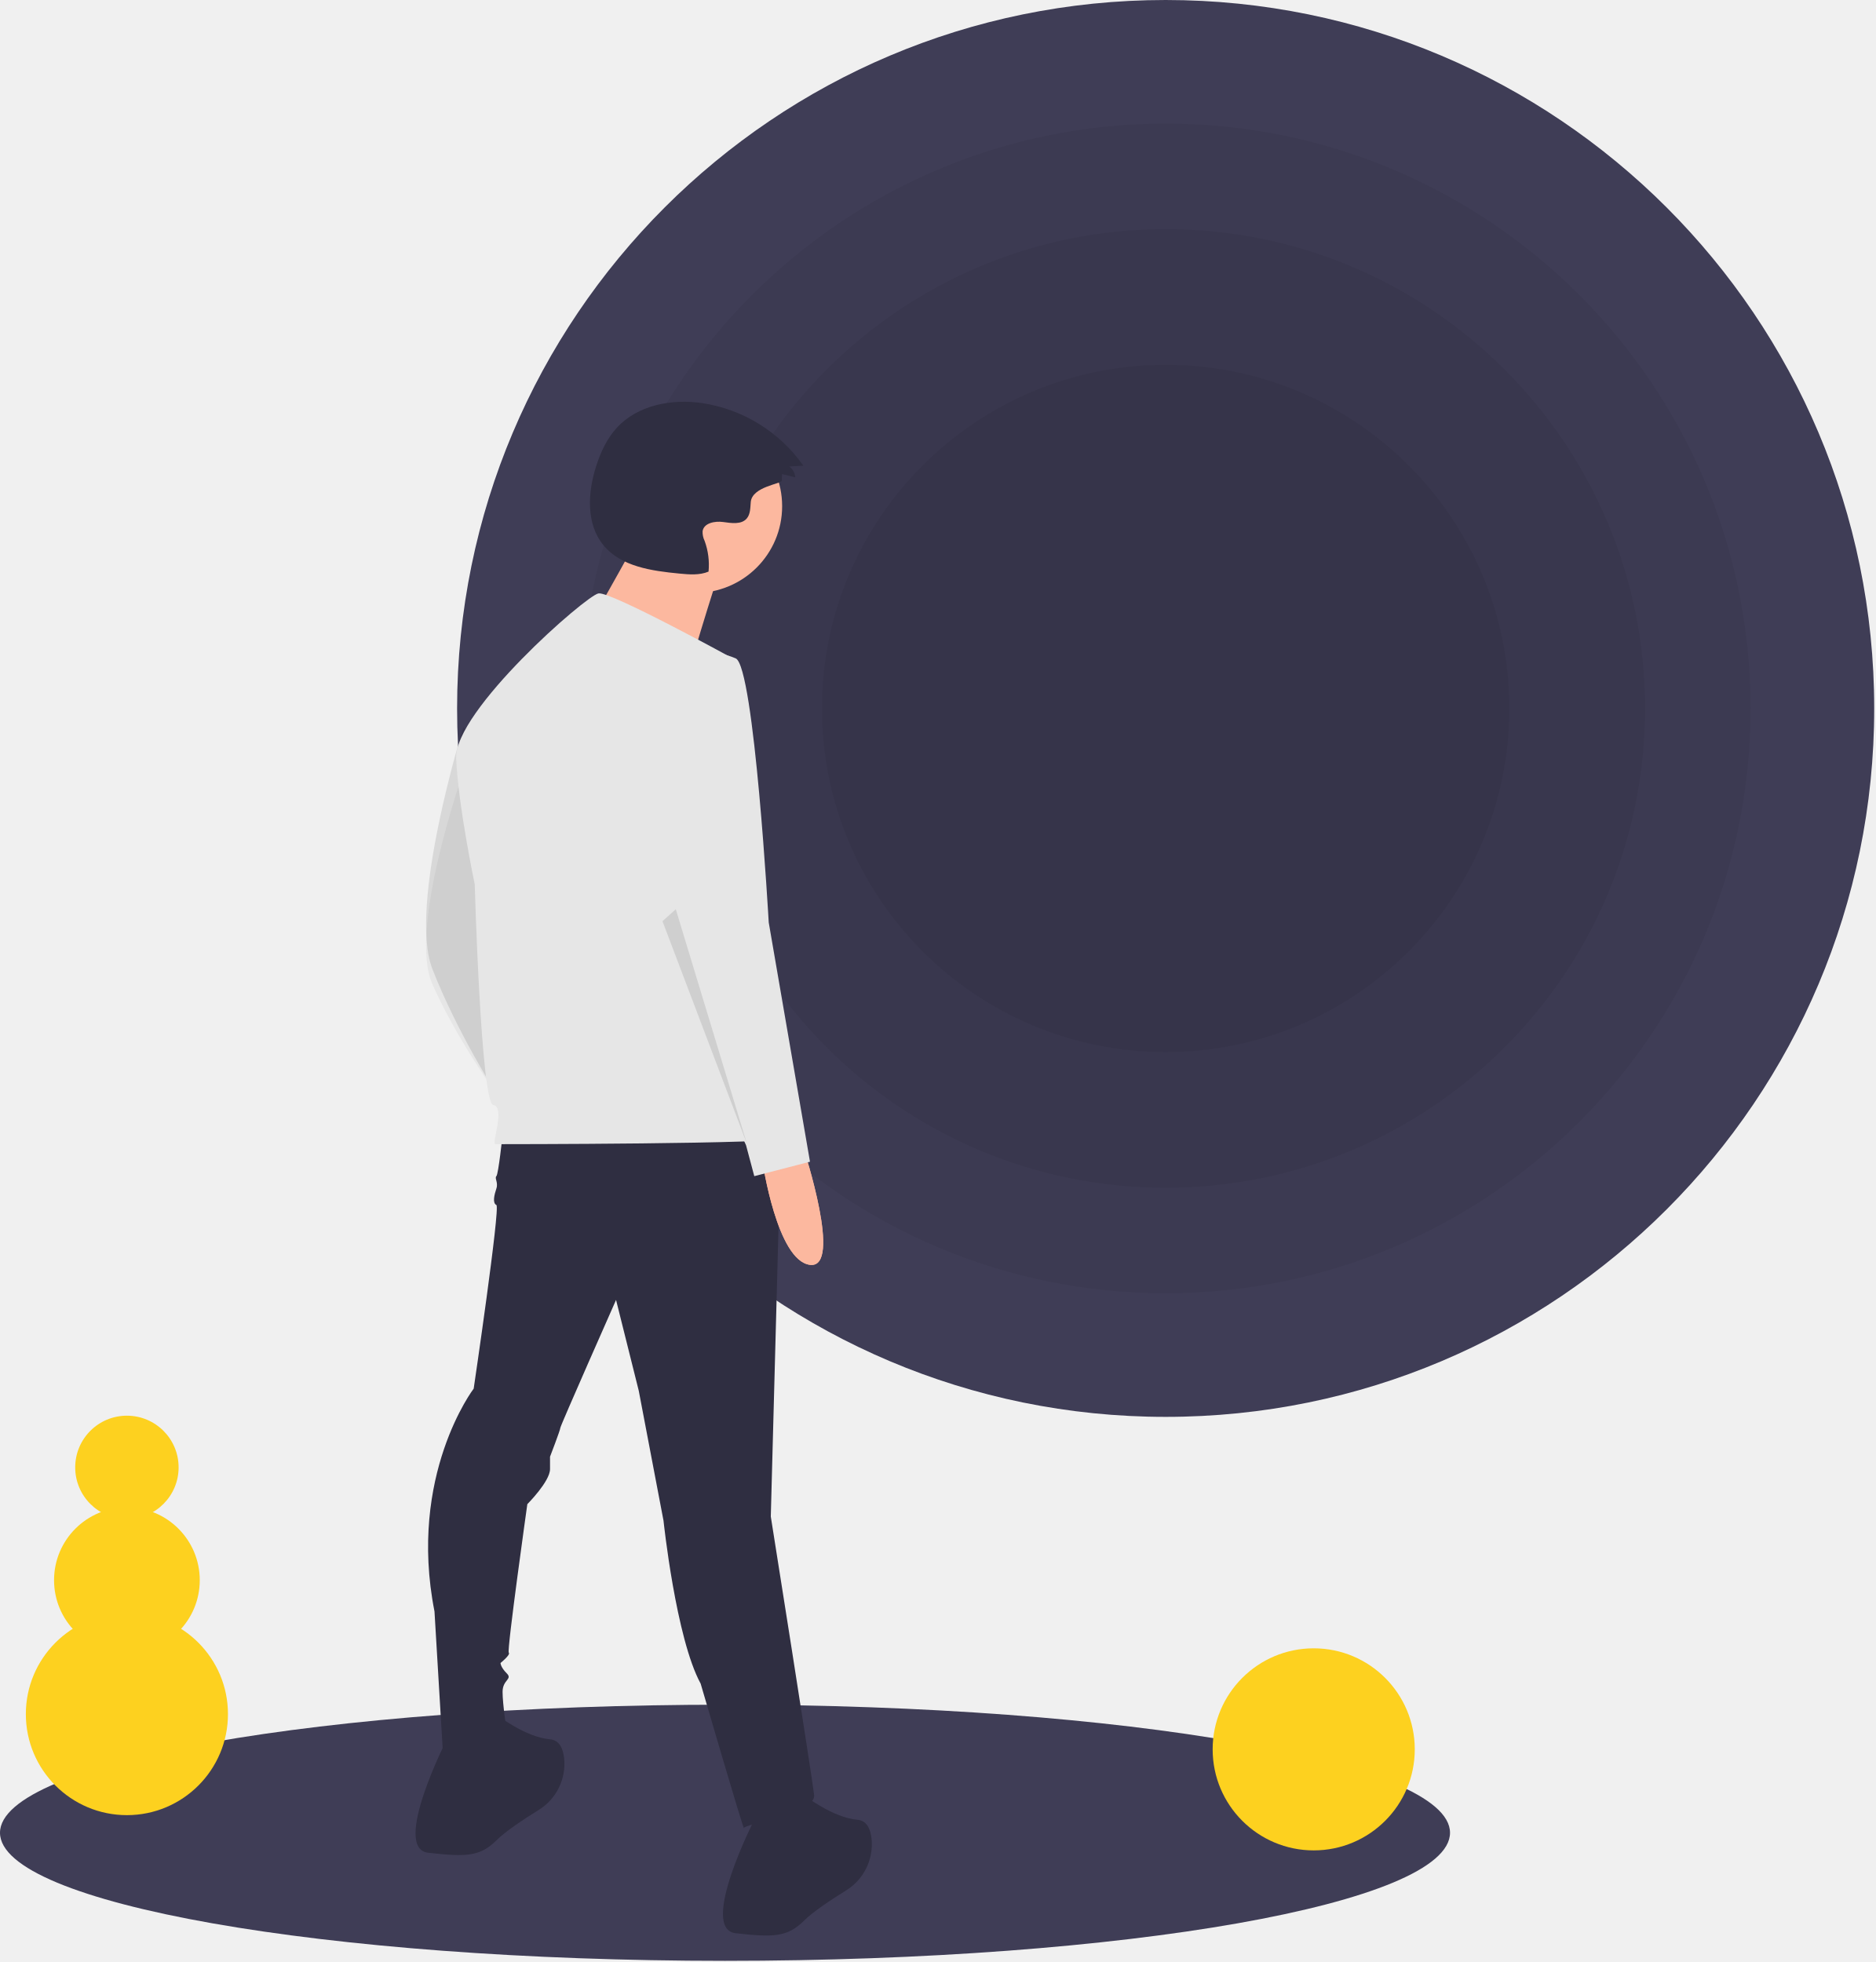
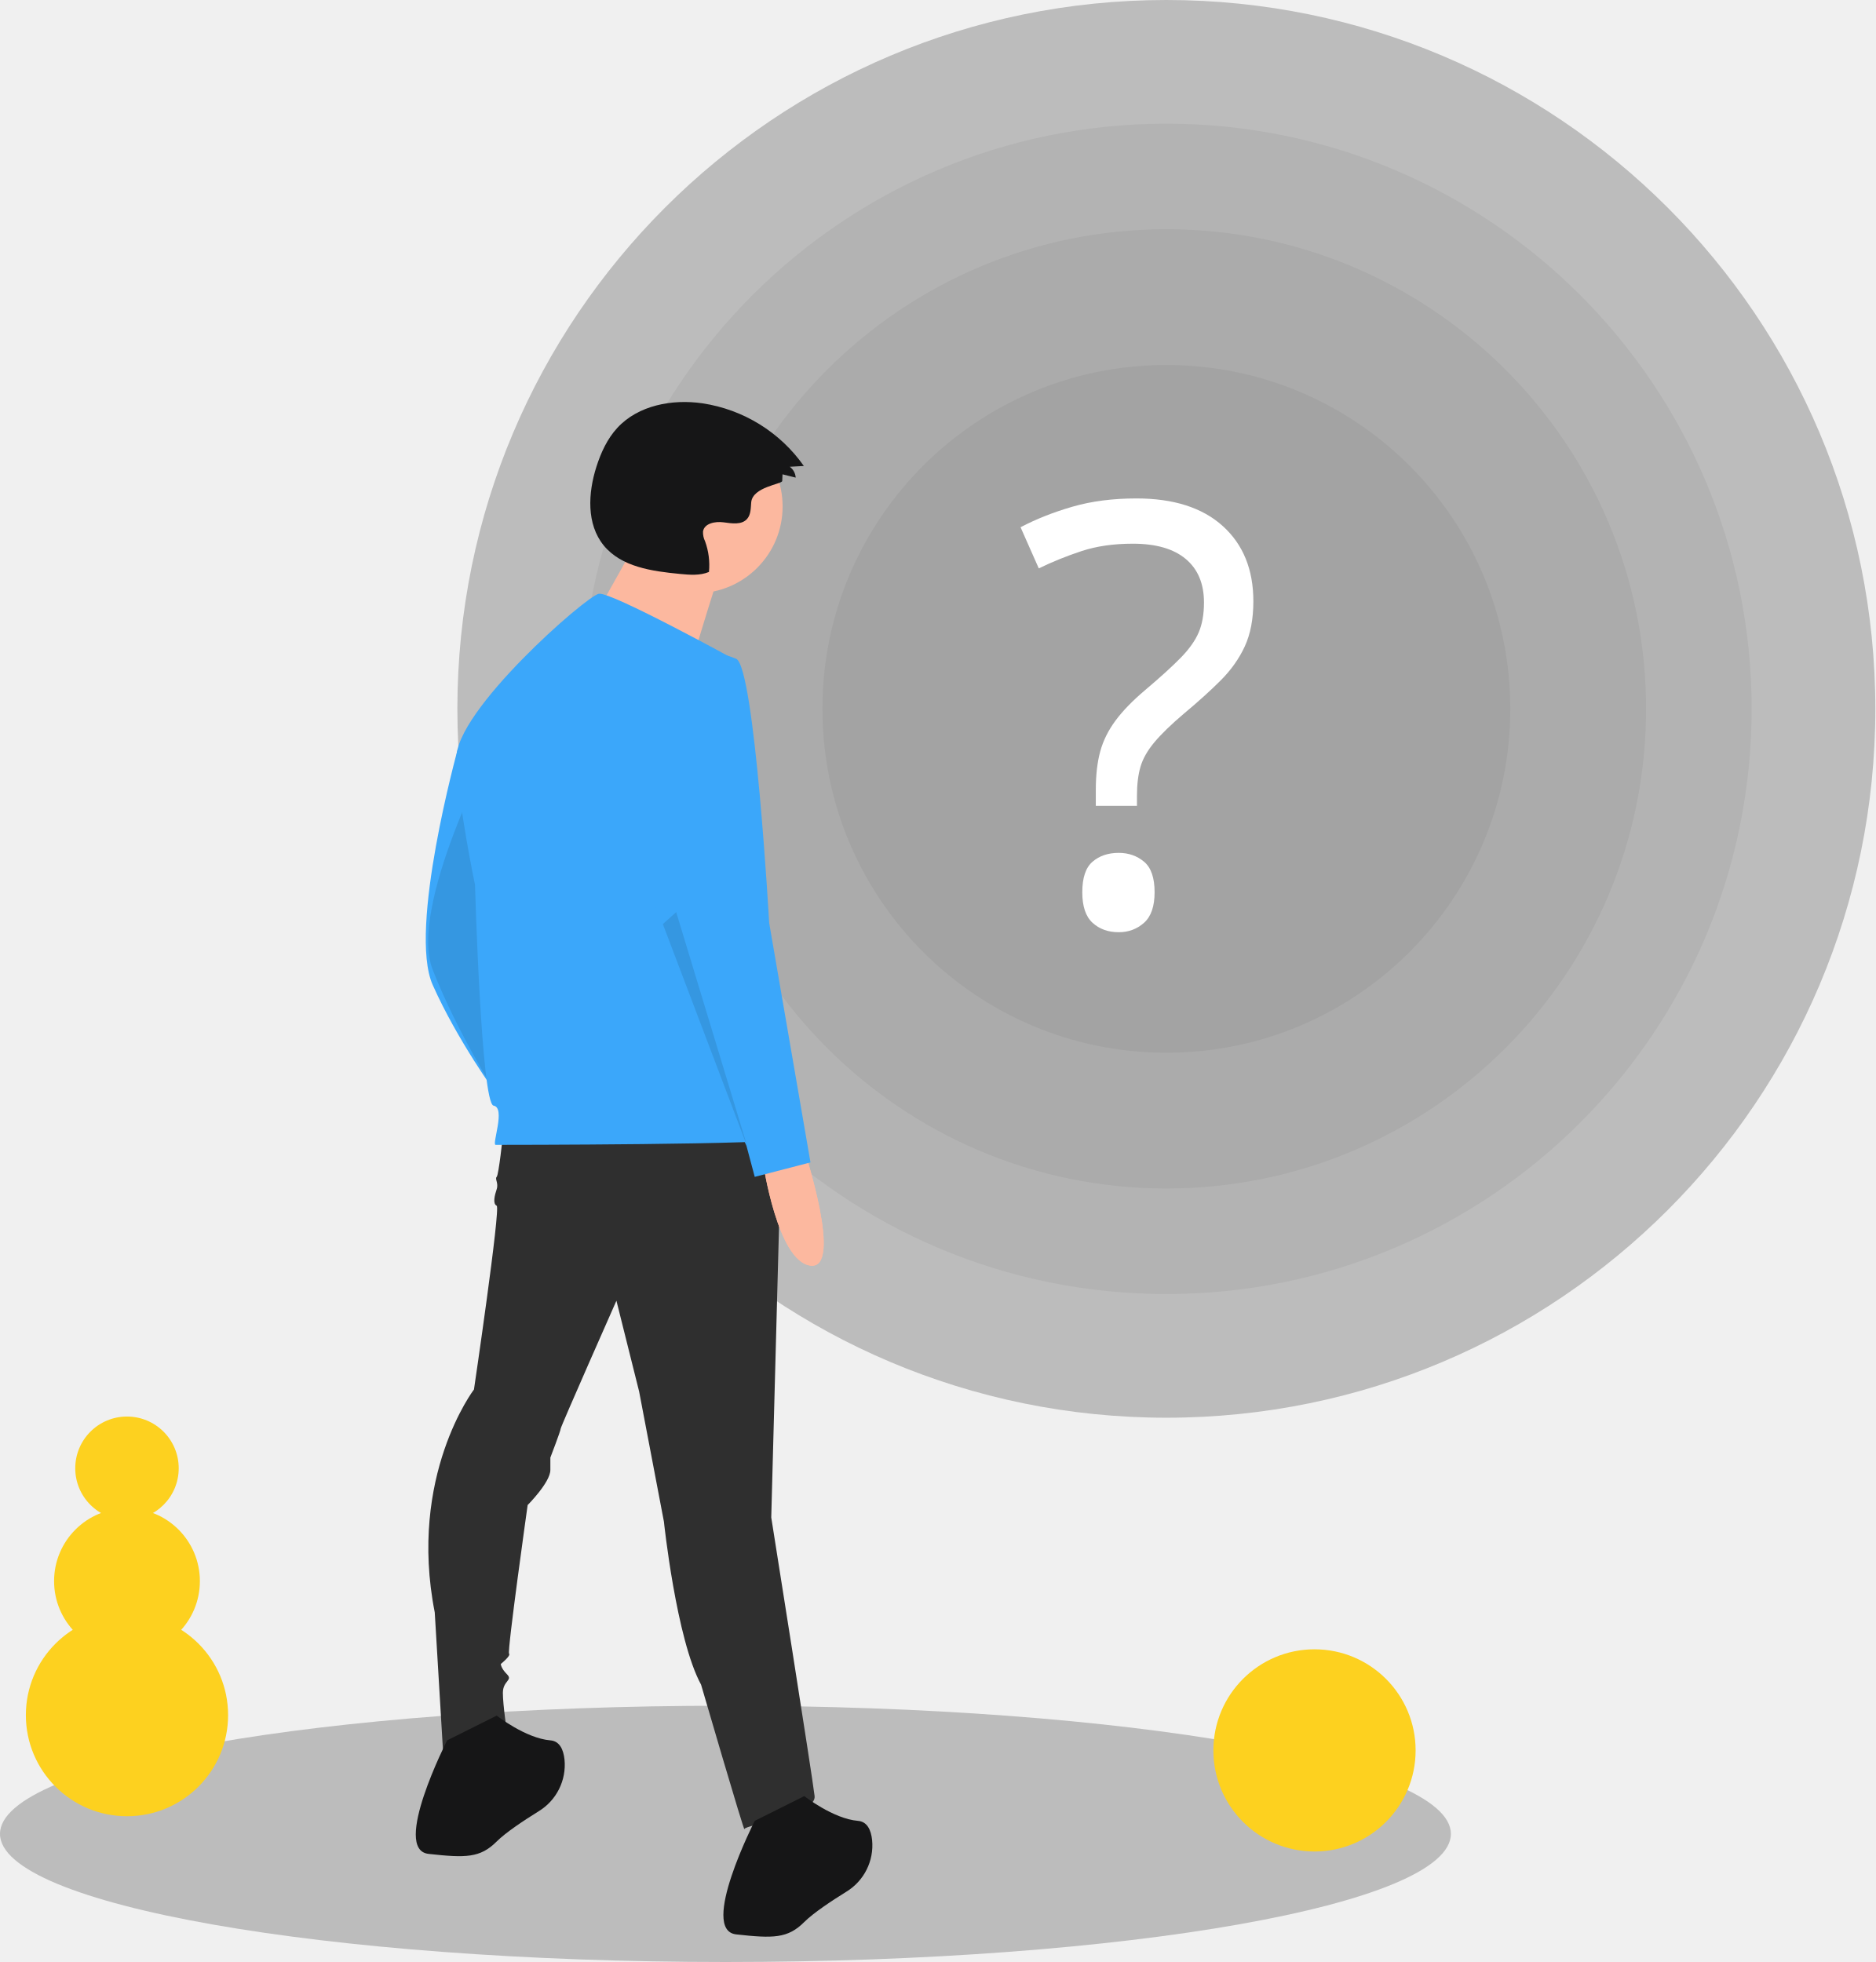
- <svg xmlns="http://www.w3.org/2000/svg" width="798px" height="835px" viewBox="0 0 798 835" version="1.1">
+ <svg xmlns="http://www.w3.org/2000/svg" width="797.5px" height="834.5px" viewBox="0 0 797.5 834.5" version="1.1">
  <g id="Page-1" stroke="none" stroke-width="1" fill="none" fill-rule="evenodd">
-     <g id="undraw_void_-3-ggu" fill-rule="nonzero">
-       <ellipse id="Oval" fill="#3F3D56" cx="308.5" cy="780" rx="308.5" ry="54.5" />
-       <circle id="Oval" fill="#3F3D56" cx="496" cy="301.5" r="301.5" />
-       <circle id="Oval" fill="#000000" opacity="0.05" cx="496" cy="301.5" r="248.898" />
-       <circle id="Oval" fill="#000000" opacity="0.05" cx="496" cy="301.5" r="203.994" />
-       <circle id="Oval" fill="#000000" opacity="0.05" cx="496" cy="301.5" r="146.26" />
-       <path d="M197.17,328.482 C197.17,328.482 173.466,395.204 184.001,418.908 C194.537,442.612 211.217,465.438 211.217,465.438 C211.217,465.438 205.072,332.872 197.17,328.482 Z" id="Path" fill="#E6E6E6" />
-       <path d="M197.17,309.438 C197.17,309.438 173.466,385.438 184.001,412.438 C194.537,439.438 211.217,465.438 211.217,465.438 C211.217,465.438 205.072,314.438 197.17,309.438 Z" id="Path" fill="#000000" opacity="0.1" />
-       <path d="M213.851,482.997 C213.851,482.997 212.095,499.677 211.217,500.555 C210.339,501.433 212.095,503.189 211.217,505.823 C210.339,508.457 209.461,511.968 211.217,512.846 C212.973,513.724 201.56,590.981 201.56,590.981 C201.56,590.981 173.466,627.854 184.879,685.797 L188.391,744.618 C188.391,744.618 215.607,746.374 215.607,736.717 C215.607,736.717 213.851,725.304 213.851,720.036 C213.851,714.769 218.24,714.769 215.607,712.135 C212.973,709.501 212.973,707.745 212.973,707.745 C212.973,707.745 217.363,704.234 216.485,703.356 C215.607,702.478 224.386,640.145 224.386,640.145 C224.386,640.145 234.043,630.488 234.043,625.22 L234.043,619.953 C234.043,619.953 238.433,608.54 238.433,607.662 C238.433,606.784 262.137,553.231 262.137,553.231 L271.794,591.859 L282.329,647.169 C282.329,647.169 287.596,697.21 298.132,716.525 C298.132,716.525 316.568,779.735 316.568,777.979 C316.568,776.223 347.295,771.834 346.417,763.932 C345.539,756.031 327.981,645.413 327.981,645.413 L332.371,481.241 L213.851,482.997 Z" id="Path" fill="#2F2E41" />
-       <path d="M190.147,740.228 C190.147,740.228 166.443,786.758 182.246,788.514 C198.048,790.27 204.194,790.27 211.217,783.247 C215.057,779.407 222.832,774.255 229.093,770.374 C236.662,765.756 240.923,757.217 240.062,748.392 C239.599,744.097 237.994,740.558 234.043,740.228 C223.508,739.351 211.217,729.693 211.217,729.693 L190.147,740.228 Z" id="Path" fill="#2F2E41" />
-       <path d="M320.958,774.467 C320.958,774.467 297.254,820.997 313.056,822.753 C328.859,824.509 335.004,824.509 342.028,817.486 C345.867,813.646 353.643,808.494 359.903,804.613 C367.473,799.996 371.734,791.456 370.872,782.631 C370.409,778.336 368.804,774.797 364.854,774.467 C354.319,773.59 342.028,763.932 342.028,763.932 L320.958,774.467 Z" id="Path" fill="#2F2E41" />
-       <circle id="Oval" fill="#FCB89F" cx="295.905" cy="215.433" r="36.905" />
-       <path d="M272.18,227.558 C272.18,227.558 245.82,276.062 243.711,276.062 C241.602,276.062 291.16,291.878 291.16,291.878 C291.16,291.878 304.867,245.483 306.976,241.266 L272.18,227.558 Z" id="Path" fill="#FCB89F" />
-       <path d="M312.617,280.635 C312.617,280.635 259.942,251.664 254.674,252.542 C249.407,253.42 193.22,302.584 194.098,322.776 C194.975,342.968 201.999,376.329 201.999,376.329 C201.999,376.329 204.633,469.389 209.9,470.267 C215.168,471.145 209.022,486.947 210.778,486.947 C212.534,486.947 333.687,486.947 334.565,484.314 C335.443,481.68 312.617,280.635 312.617,280.635 Z" id="Path" fill="#E6E6E6" />
-       <path d="M342.028,489.142 C342.028,489.142 358.708,540.062 344.661,538.306 C330.615,536.55 324.469,494.41 324.469,494.41 L342.028,489.142 Z" id="Path" fill="#FCB89F" />
-       <path d="M342.028,489.142 C342.028,489.142 358.708,540.062 344.661,538.306 C330.615,536.55 324.469,494.41 324.469,494.41 L342.028,489.142 Z" id="Path" fill="#FCB89F" />
-       <path d="M297.254,277.563 C297.254,277.563 264.77,284.586 270.038,328.482 C275.306,372.378 284.963,416.275 284.963,416.275 L317.446,487.386 L320.958,500.555 L344.661,494.41 L327.103,392.571 C327.103,392.571 320.958,283.708 313.056,280.196 C308.074,278.072 302.656,277.169 297.254,277.563 Z" id="Path" fill="#E6E6E6" />
-       <polygon id="Path" fill="#000000" opacity="0.1" points="281.885 392.046 317.885 486.947 287.554 386.947" />
-       <path d="M332.646,204.566 L332.768,201.746 L338.378,203.142 C338.256,201.31 337.338,199.623 335.864,198.527 L341.84,198.193 C331.707,183.793 316.126,174.164 298.716,171.541 C285.79,169.668 271.397,172.379 262.534,181.972 C258.234,186.625 255.533,192.542 253.611,198.579 C250.072,209.697 249.351,222.951 256.731,231.988 C264.232,241.173 277.333,242.972 289.137,244.109 C293.29,244.509 297.643,244.881 301.491,243.27 C301.92,238.855 301.355,234.401 299.838,230.233 C299.206,228.943 298.904,227.516 298.959,226.081 C299.483,222.569 304.168,221.684 307.686,222.159 C311.205,222.633 315.436,223.359 317.748,220.664 C319.341,218.808 319.247,216.105 319.458,213.669 C320.032,207.035 332.586,205.957 332.646,204.566 Z" id="Path" fill="#2F2E41" />
-       <circle id="Oval" fill="#FDD11F" cx="559" cy="744.5" r="43" />
-       <circle id="Oval" fill="#FDD11F" cx="54" cy="729.5" r="43" />
-       <circle id="Oval" fill="#FDD11F" cx="54" cy="672.5" r="31" />
-       <circle id="Oval" fill="#FDD11F" cx="54" cy="624.5" r="22" />
+     <g id="404">
+       <ellipse id="Oval" fill="#BCBCBC" fill-rule="nonzero" cx="308.5" cy="780" rx="308.5" ry="54.5" />
+       <circle id="Oval" fill="#BCBCBC" fill-rule="nonzero" cx="496" cy="301.5" r="301.5" />
+       <circle id="Oval" fill="#000000" fill-rule="nonzero" opacity="0.05" cx="496" cy="301.5" r="248.898" />
+       <circle id="Oval" fill="#000000" fill-rule="nonzero" opacity="0.05" cx="496" cy="301.5" r="203.994" />
+       <circle id="Oval" fill="#000000" fill-rule="nonzero" opacity="0.05" cx="496" cy="301.5" r="146.26" />
+       <path d="M194.659,318.67 C194.659,318.67 173.466,395.204 184.001,418.908 C194.537,442.612 211.217,465.438 211.217,465.438 C211.217,465.438 202.561,323.06 194.659,318.67 Z" id="Path" fill="#3BA7FA" fill-rule="nonzero" />
+       <path d="M210.016,316.395 C210.016,316.395 173.466,385.438 184.001,412.438 C194.537,439.438 211.217,465.438 211.217,465.438 C211.217,465.438 217.917,321.395 210.016,316.395 Z" id="Path" fill="#000000" fill-rule="nonzero" opacity="0.1" />
+       <path d="M213.851,482.997 C213.851,482.997 212.095,499.677 211.217,500.555 C210.339,501.433 212.095,503.189 211.217,505.823 C210.339,508.457 209.461,511.968 211.217,512.846 C212.973,513.724 201.56,590.981 201.56,590.981 C201.56,590.981 173.466,627.854 184.879,685.797 L188.391,744.618 C188.391,744.618 215.607,746.374 215.607,736.717 C215.607,736.717 213.851,725.304 213.851,720.036 C213.851,714.769 218.24,714.769 215.607,712.135 C212.973,709.501 212.973,707.745 212.973,707.745 C212.973,707.745 217.363,704.234 216.485,703.356 C215.607,702.478 224.386,640.145 224.386,640.145 C224.386,640.145 234.043,630.488 234.043,625.22 L234.043,619.953 C234.043,619.953 238.433,608.54 238.433,607.662 C238.433,606.784 262.137,553.231 262.137,553.231 L271.794,591.859 L282.329,647.169 C282.329,647.169 287.596,697.21 298.132,716.525 C298.132,716.525 316.568,779.735 316.568,777.979 C316.568,776.223 347.295,771.834 346.417,763.932 C345.539,756.031 327.981,645.413 327.981,645.413 L332.371,481.241 L213.851,482.997 Z" id="Path" fill="#2F2F2F" fill-rule="nonzero" />
+       <path d="M190.147,740.228 C190.147,740.228 166.443,786.758 182.246,788.514 C198.048,790.27 204.194,790.27 211.217,783.247 C215.057,779.407 222.832,774.255 229.093,770.374 C236.662,765.756 240.923,757.217 240.062,748.392 C239.599,744.097 237.994,740.558 234.043,740.228 C223.508,739.351 211.217,729.693 211.217,729.693 L190.147,740.228 Z" id="Path" fill="#161617" fill-rule="nonzero" />
+       <path d="M320.958,774.467 C320.958,774.467 297.254,820.997 313.056,822.753 C328.859,824.509 335.004,824.509 342.028,817.486 C345.867,813.646 353.643,808.494 359.903,804.613 C367.473,799.996 371.734,791.456 370.872,782.631 C370.409,778.336 368.804,774.797 364.854,774.467 C354.319,773.59 342.028,763.932 342.028,763.932 L320.958,774.467 Z" id="Path" fill="#161617" fill-rule="nonzero" />
+       <circle id="Oval" fill="#FCB89F" fill-rule="nonzero" cx="295.905" cy="215.433" r="36.905" />
+       <path d="M272.18,227.558 C272.18,227.558 245.82,276.062 243.711,276.062 C241.602,276.062 291.16,291.878 291.16,291.878 C291.16,291.878 304.867,245.483 306.976,241.266 L272.18,227.558 Z" id="Path" fill="#FCB89F" fill-rule="nonzero" />
+       <path d="M312.617,280.635 C312.617,280.635 259.942,251.664 254.674,252.542 C249.407,253.42 193.22,302.584 194.098,322.776 C194.975,342.968 201.999,376.329 201.999,376.329 C201.999,376.329 204.633,469.389 209.9,470.267 C215.168,471.145 209.022,486.947 210.778,486.947 C212.534,486.947 333.687,486.947 334.565,484.314 C335.443,481.68 312.617,280.635 312.617,280.635 Z" id="Path" fill="#3BA7FA" fill-rule="nonzero" />
+       <path d="M342.028,489.142 C342.028,489.142 358.708,540.062 344.661,538.306 C330.615,536.55 324.469,494.41 324.469,494.41 L342.028,489.142 Z" id="Path" fill="#FCB89F" fill-rule="nonzero" />
+       <path d="M342.028,489.142 C342.028,489.142 358.708,540.062 344.661,538.306 C330.615,536.55 324.469,494.41 324.469,494.41 L342.028,489.142 Z" id="Path" fill="#FCB89F" fill-rule="nonzero" />
+       <path d="M297.254,277.563 C297.254,277.563 264.77,284.586 270.038,328.482 C275.306,372.378 284.963,416.275 284.963,416.275 L317.446,487.386 L320.958,500.555 L344.661,494.41 L327.103,392.571 C327.103,392.571 320.958,283.708 313.056,280.196 C308.074,278.072 302.656,277.169 297.254,277.563 Z" id="Path" fill="#3BA7FA" fill-rule="nonzero" />
+       <polygon id="Path" fill="#000000" fill-rule="nonzero" opacity="0.1" points="281.885 393.046 317.885 487.947 287.554 387.947" />
+       <path d="M332.646,204.566 L332.768,201.746 L338.378,203.142 C338.256,201.31 337.338,199.623 335.864,198.527 L341.84,198.193 C331.707,183.793 316.126,174.164 298.716,171.541 C285.79,169.668 271.397,172.379 262.534,181.972 C258.234,186.625 255.533,192.542 253.611,198.579 C250.072,209.697 249.351,222.951 256.731,231.988 C264.232,241.173 277.333,242.972 289.137,244.109 C293.29,244.509 297.643,244.881 301.491,243.27 C301.92,238.855 301.355,234.401 299.838,230.233 C299.206,228.943 298.904,227.516 298.959,226.081 C299.483,222.569 304.168,221.684 307.686,222.159 C311.205,222.633 315.436,223.359 317.748,220.664 C319.341,218.808 319.247,216.105 319.458,213.669 C320.032,207.035 332.586,205.957 332.646,204.566 Z" id="Path" fill="#161617" fill-rule="nonzero" />
+       <circle id="Oval" fill="#FDD11F" fill-rule="nonzero" cx="559" cy="744.5" r="43" />
+       <circle id="Oval" fill="#FDD11F" fill-rule="nonzero" cx="54" cy="729.5" r="43" />
+       <circle id="Oval" fill="#FDD11F" fill-rule="nonzero" cx="54" cy="672.5" r="31" />
+       <circle id="Oval" fill="#FDD11F" fill-rule="nonzero" cx="54" cy="624.5" r="22" />
+       <text id="?" font-family="K2D-Regular, K2D" font-size="250" font-weight="normal" fill="#FFFFFF">
+         <tspan x="431" y="393">?</tspan>
+       </text>
    </g>
  </g>
</svg>
